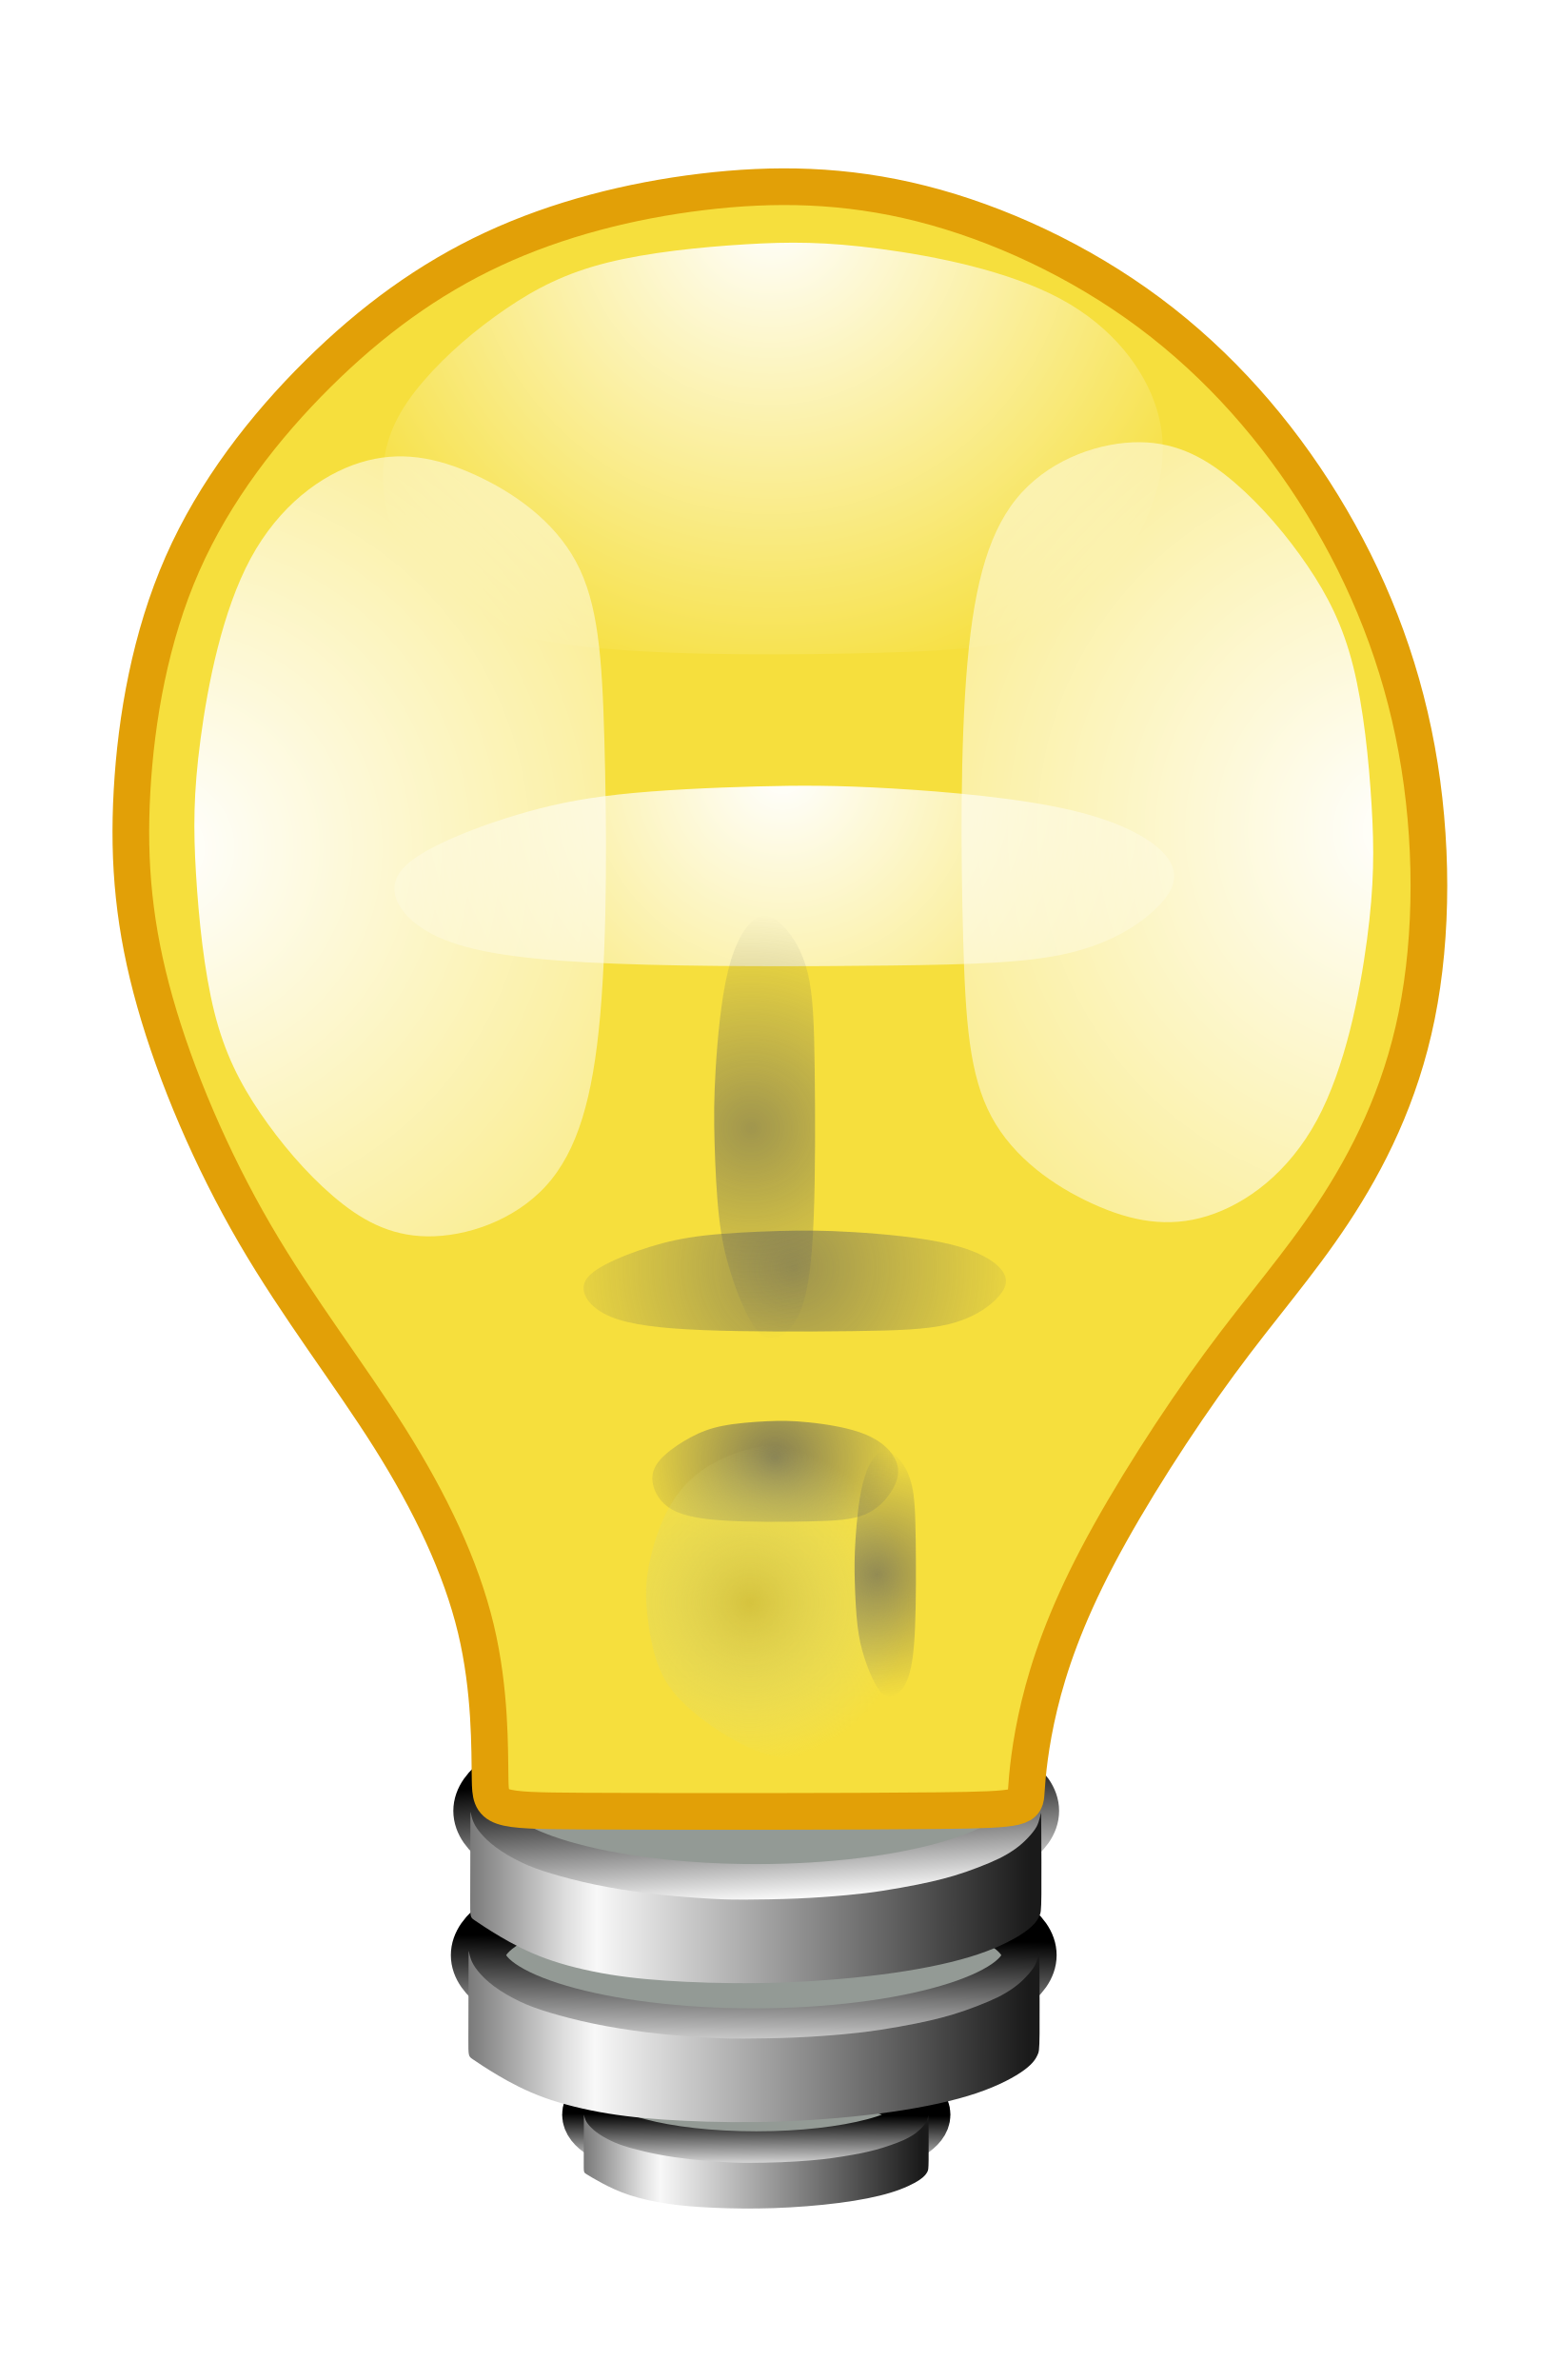
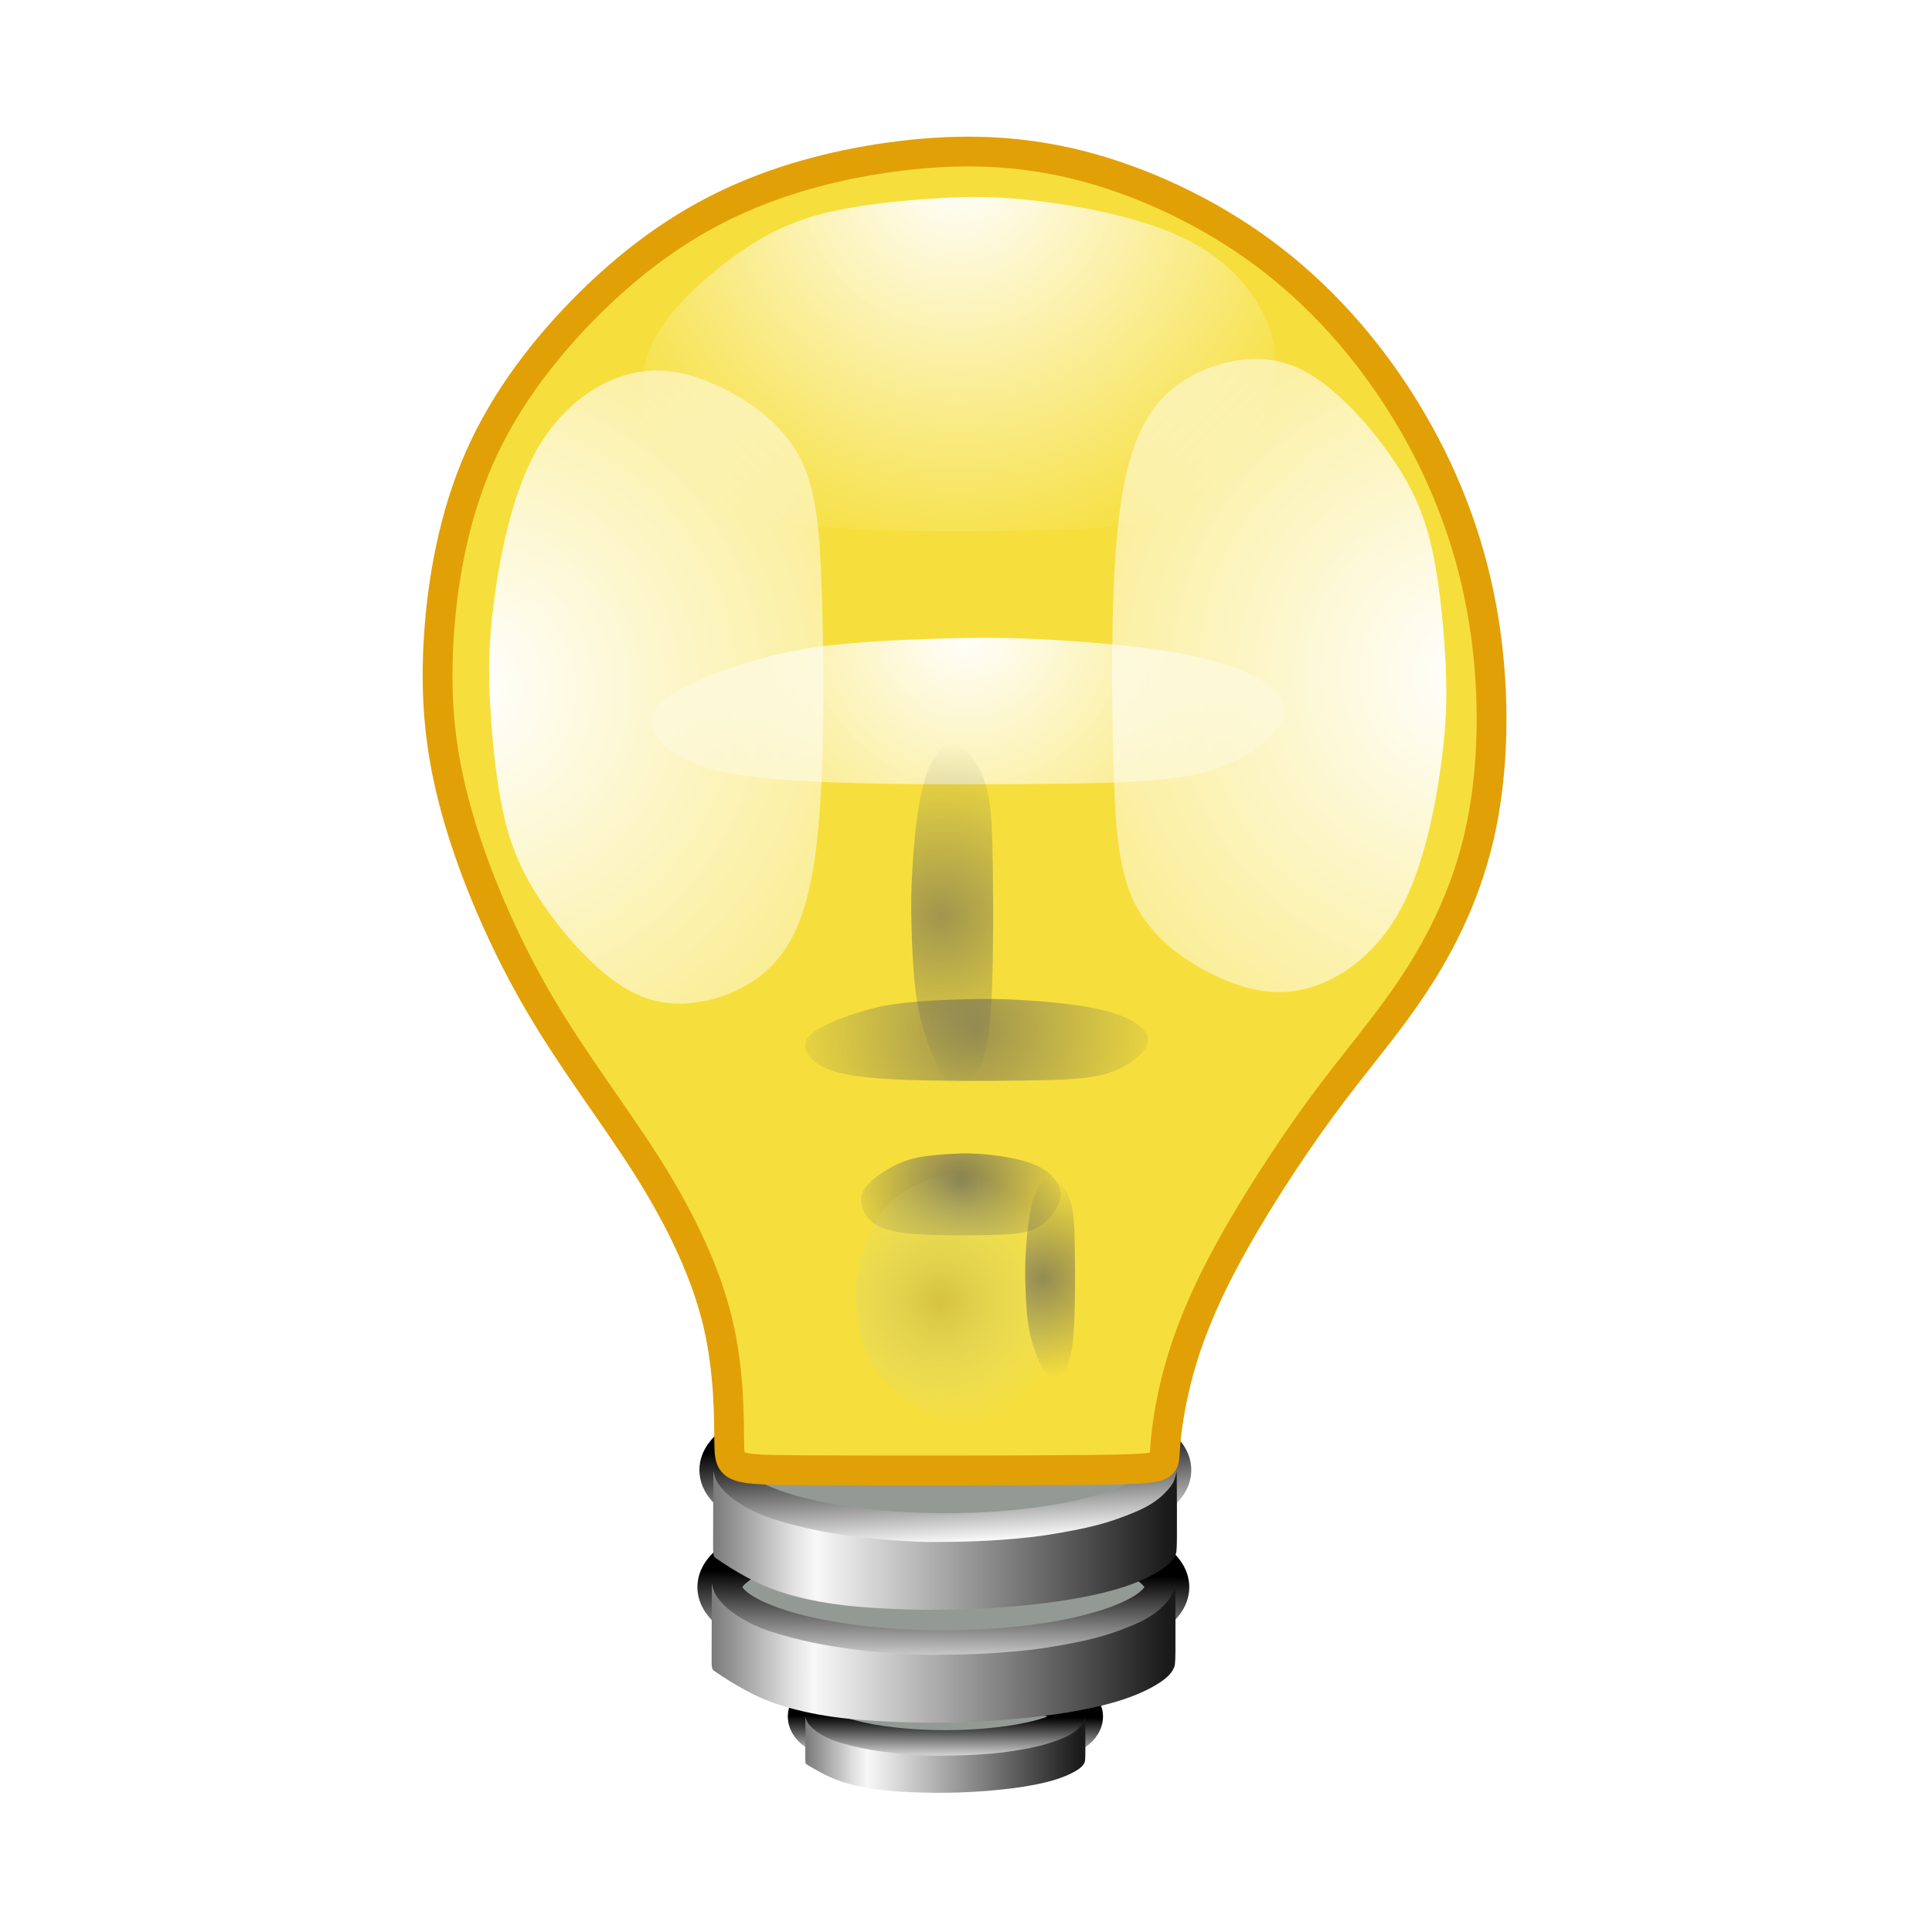
- <svg xmlns="http://www.w3.org/2000/svg" version="1.1" baseProfile="full" width="170" height="259.511" viewBox="0 0 170.00 259.51" enable-background="new 0 0 170.00 259.51" xml:space="preserve">
+ <svg xmlns="http://www.w3.org/2000/svg" version="1.1" baseProfile="full" width="259" height="259.511" viewBox="0 0 259.00 259.51" enable-background="new 0 0 259.00 259.51" xml:space="preserve">
  <g>
    <linearGradient id="SVGID_Stroke1_" gradientUnits="objectBoundingBox" x1="0.515" y1="0.502" x2="1.153" y2="0.502" gradientTransform="rotate(91.43591 0.515483 0.50234)">
      <stop offset="0" stop-color="#000000" stop-opacity="1" />
      <stop offset="1" stop-color="#F8F8F8" stop-opacity="1" />
    </linearGradient>
-     <path fill="#939A95" fill-opacity="1" stroke-width="6" stroke-linejoin="round" stroke="url(#SVGID_Stroke1_)" d="M 82.483,225.768C 92.52,225.768 100.656,227.923 100.656,230.581C 100.656,233.24 92.52,235.395 82.483,235.395C 72.447,235.395 64.311,233.24 64.311,230.581C 64.311,227.923 72.447,225.768 82.483,225.768 Z " />
+     <path fill="#939A95" fill-opacity="1" stroke-width="6" stroke-linejoin="round" stroke="url(#SVGID_Stroke1_)" d="M 126.983,225.768C 137.02,225.768 145.156,227.923 145.156,230.582C 145.156,233.24 137.02,235.395 126.983,235.395C 116.947,235.395 108.811,233.24 108.811,230.582C 108.811,227.923 116.947,225.768 126.983,225.768 Z " />
    <linearGradient id="SVGID_Stroke2_" gradientUnits="objectBoundingBox" x1="0.525" y1="0.397" x2="1.296" y2="0.397" gradientTransform="rotate(92.46154 0.524599 0.397268)">
      <stop offset="0" stop-color="#000000" stop-opacity="1" />
      <stop offset="1" stop-color="#F8F8F8" stop-opacity="1" />
    </linearGradient>
-     <path fill="#939A95" fill-opacity="1" stroke-width="6" stroke-linejoin="round" stroke="url(#SVGID_Stroke2_)" d="M 82.206,204.389C 98.794,204.389 112.241,208.328 112.241,213.188C 112.241,218.047 98.794,221.987 82.206,221.987C 65.619,221.987 52.172,218.047 52.172,213.188C 52.172,208.328 65.619,204.389 82.206,204.389 Z " />
+     <path fill="#939A95" fill-opacity="1" stroke-width="6" stroke-linejoin="round" stroke="url(#SVGID_Stroke2_)" d="M 126.706,204.389C 143.294,204.389 156.741,208.328 156.741,213.188C 156.741,218.047 143.294,221.987 126.706,221.987C 110.119,221.987 96.672,218.047 96.672,213.188C 96.672,208.328 110.119,204.389 126.706,204.389 Z " />
    <linearGradient id="SVGID_Stroke3_" gradientUnits="objectBoundingBox" x1="0.378" y1="0.276" x2="1.162" y2="0.276" gradientTransform="rotate(77.60468 0.378338 0.275779)">
      <stop offset="0" stop-color="#000000" stop-opacity="1" />
      <stop offset="1" stop-color="#F8F8F8" stop-opacity="1" />
    </linearGradient>
-     <path fill="#939A95" fill-opacity="1" stroke-width="6" stroke-linejoin="round" stroke="url(#SVGID_Stroke3_)" d="M 82.476,188.66C 99.064,188.66 112.51,192.599 112.51,197.458C 112.51,202.318 99.064,206.257 82.476,206.257C 65.889,206.257 52.442,202.318 52.442,197.458C 52.442,192.599 65.889,188.66 82.476,188.66 Z " />
+     <path fill="#939A95" fill-opacity="1" stroke-width="6" stroke-linejoin="round" stroke="url(#SVGID_Stroke3_)" d="M 126.976,188.66C 143.564,188.66 157.01,192.599 157.01,197.458C 157.01,202.318 143.564,206.258 126.976,206.258C 110.389,206.258 96.942,202.318 96.942,197.458C 96.942,192.599 110.389,188.66 126.976,188.66 Z " />
    <linearGradient id="SVGID_Fill1_" gradientUnits="objectBoundingBox" x1="-0.016" y1="0.5" x2="1.017" y2="0.5">
      <stop offset="0" stop-color="#6F6F6F" stop-opacity="1" />
      <stop offset="0.18" stop-color="#DFDFDF" stop-opacity="1" />
      <stop offset="0.23" stop-color="#F8F8F8" stop-opacity="1" />
      <stop offset="0.964" stop-color="#1A1A1A" stop-opacity="1" />
    </linearGradient>
-     <path fill="url(#SVGID_Fill1_)" stroke-width="6" stroke-linejoin="round" d="M 51.337,197.624C 51.306,197.463 51.306,197.479 51.301,199.414C 51.296,201.348 51.287,205.201 51.282,207.128C 51.277,209.054 51.277,209.054 51.766,209.386C 52.255,209.718 53.232,210.382 54.544,211.157C 55.855,211.931 57.5,212.816 59.534,213.556C 61.568,214.295 63.992,214.889 66.529,215.302C 69.066,215.714 71.717,215.945 74.86,216.094C 78.003,216.242 81.638,216.308 85.577,216.16C 89.515,216.011 93.756,215.648 97.448,215.12C 101.141,214.592 104.284,213.899 106.726,213.074C 109.169,212.249 110.911,211.292 111.914,210.549C 112.918,209.807 113.183,209.279 113.344,208.944C 113.505,208.609 113.562,208.466 113.579,206.588C 113.597,204.71 113.576,201.097 113.565,199.308C 113.554,197.52 113.554,197.557 113.508,197.774C 113.462,197.99 113.37,198.386 113.253,198.721C 113.135,199.055 112.993,199.327 112.692,199.717C 112.39,200.107 111.928,200.614 111.424,201.053C 110.92,201.493 110.374,201.864 109.83,202.183C 109.287,202.501 108.748,202.767 107.984,203.092C 107.221,203.417 106.234,203.801 105.336,204.11C 104.438,204.42 103.628,204.655 102.808,204.868C 101.988,205.082 101.157,205.273 100.039,205.496C 98.921,205.719 97.515,205.973 96.247,206.169C 94.98,206.365 93.851,206.503 92.33,206.644C 90.81,206.785 88.897,206.93 86.878,207.014C 84.86,207.099 82.734,207.123 81.395,207.13C 80.055,207.136 79.501,207.123 78.759,207.094C 78.017,207.064 77.087,207.016 75.727,206.918C 74.368,206.82 72.578,206.672 70.675,206.437C 68.773,206.202 66.756,205.88 64.931,205.502C 63.107,205.125 61.473,204.692 60.174,204.302C 58.875,203.912 57.909,203.566 56.915,203.095C 55.921,202.625 54.899,202.031 54.096,201.437C 53.294,200.843 52.712,200.249 52.314,199.754C 51.916,199.259 51.703,198.863 51.566,198.495C 51.429,198.127 51.367,197.786 51.337,197.624 Z " />
+     <path fill="url(#SVGID_Fill1_)" stroke-width="0.2" stroke-linejoin="round" d="M 95.837,197.62C 95.806,197.458 95.806,197.474 95.801,199.409C 95.796,201.344 95.787,205.197 95.782,207.123C 95.777,209.05 95.777,209.05 96.266,209.382C 96.755,209.714 97.732,210.378 99.044,211.153C 100.355,211.927 102,212.812 104.034,213.551C 106.068,214.291 108.492,214.885 111.029,215.297C 113.566,215.71 116.217,215.941 119.36,216.089C 122.503,216.238 126.138,216.304 130.077,216.155C 134.015,216.007 138.256,215.644 141.948,215.116C 145.641,214.588 148.784,213.895 151.226,213.07C 153.669,212.245 155.411,211.288 156.414,210.545C 157.418,209.803 157.683,209.275 157.844,208.939C 158.005,208.604 158.062,208.462 158.079,206.584C 158.097,204.706 158.076,201.092 158.065,199.304C 158.054,197.516 158.054,197.553 158.008,197.769C 157.962,197.986 157.87,198.382 157.753,198.716C 157.635,199.05 157.493,199.323 157.192,199.712C 156.89,200.102 156.428,200.61 155.924,201.049C 155.42,201.488 154.874,201.86 154.33,202.178C 153.787,202.497 153.248,202.763 152.484,203.088C 151.721,203.413 150.734,203.796 149.836,204.106C 148.938,204.415 148.128,204.65 147.308,204.864C 146.488,205.077 145.657,205.269 144.539,205.492C 143.421,205.715 142.015,205.968 140.747,206.164C 139.48,206.36 138.351,206.498 136.83,206.64C 135.31,206.781 133.397,206.925 131.378,207.01C 129.36,207.094 127.234,207.119 125.895,207.125C 124.555,207.132 124.001,207.119 123.259,207.089C 122.517,207.059 121.587,207.012 120.227,206.914C 118.868,206.816 117.078,206.667 115.176,206.432C 113.273,206.197 111.256,205.875 109.431,205.498C 107.607,205.12 105.973,204.687 104.674,204.298C 103.375,203.908 102.409,203.561 101.415,203.091C 100.421,202.621 99.399,202.027 98.596,201.433C 97.794,200.839 97.212,200.245 96.814,199.75C 96.416,199.255 96.203,198.858 96.066,198.49C 95.929,198.122 95.867,197.782 95.837,197.62 Z " />
    <linearGradient id="SVGID_Fill2_" gradientUnits="objectBoundingBox" x1="-0.016" y1="0.5" x2="1.017" y2="0.5">
      <stop offset="0" stop-color="#6F6F6F" stop-opacity="1" />
      <stop offset="0.18" stop-color="#DFDFDF" stop-opacity="1" />
      <stop offset="0.23" stop-color="#F8F8F8" stop-opacity="1" />
      <stop offset="0.964" stop-color="#1A1A1A" stop-opacity="1" />
    </linearGradient>
-     <path fill="url(#SVGID_Fill2_)" stroke-width="6" stroke-linejoin="round" d="M 51.137,212.778C 51.106,212.616 51.106,212.633 51.102,214.568C 51.097,216.502 51.088,220.355 51.083,222.281C 51.078,224.208 51.078,224.208 51.567,224.54C 52.055,224.872 53.033,225.536 54.344,226.311C 55.656,227.085 57.3,227.97 59.335,228.71C 61.369,229.449 63.792,230.043 66.33,230.455C 68.867,230.868 71.518,231.099 74.66,231.247C 77.804,231.396 81.439,231.462 85.377,231.314C 89.316,231.165 93.557,230.802 97.249,230.274C 100.941,229.746 104.084,229.053 106.527,228.228C 108.969,227.403 110.711,226.446 111.715,225.703C 112.718,224.961 112.983,224.433 113.144,224.098C 113.305,223.762 113.362,223.62 113.38,221.742C 113.398,219.864 113.376,216.251 113.366,214.462C 113.355,212.674 113.355,212.711 113.309,212.928C 113.263,213.144 113.17,213.54 113.053,213.874C 112.936,214.209 112.794,214.481 112.492,214.871C 112.191,215.26 111.729,215.768 111.225,216.207C 110.721,216.647 110.174,217.018 109.631,217.337C 109.088,217.655 108.548,217.921 107.785,218.246C 107.021,218.571 106.034,218.954 105.136,219.264C 104.238,219.573 103.429,219.808 102.609,220.022C 101.789,220.235 100.958,220.427 99.84,220.65C 98.721,220.873 97.315,221.127 96.048,221.323C 94.781,221.518 93.652,221.656 92.131,221.798C 90.61,221.939 88.698,222.083 86.679,222.168C 84.66,222.253 82.535,222.277 81.195,222.284C 79.856,222.29 79.302,222.277 78.56,222.247C 77.818,222.218 76.888,222.17 75.528,222.072C 74.168,221.974 72.379,221.826 70.476,221.591C 68.573,221.355 66.557,221.034 64.732,220.656C 62.907,220.279 61.274,219.846 59.975,219.456C 58.675,219.066 57.71,218.719 56.716,218.249C 55.722,217.779 54.699,217.185 53.897,216.591C 53.094,215.997 52.513,215.403 52.115,214.908C 51.717,214.413 51.504,214.017 51.367,213.649C 51.23,213.281 51.168,212.94 51.137,212.778 Z " />
+     <path fill="url(#SVGID_Fill2_)" stroke-width="0.2" stroke-linejoin="round" d="M 95.637,212.774C 95.606,212.612 95.606,212.628 95.602,214.563C 95.597,216.498 95.588,220.351 95.583,222.277C 95.578,224.203 95.578,224.203 96.067,224.536C 96.555,224.868 97.533,225.532 98.844,226.306C 100.156,227.081 101.8,227.966 103.835,228.705C 105.869,229.445 108.292,230.039 110.83,230.451C 113.367,230.864 116.018,231.095 119.16,231.243C 122.304,231.392 125.939,231.458 129.877,231.309C 133.816,231.161 138.057,230.798 141.749,230.27C 145.441,229.742 148.584,229.049 151.027,228.224C 153.469,227.398 155.211,226.441 156.215,225.699C 157.218,224.956 157.483,224.428 157.644,224.093C 157.805,223.758 157.862,223.616 157.88,221.738C 157.898,219.86 157.876,216.246 157.866,214.458C 157.855,212.67 157.855,212.707 157.809,212.923C 157.763,213.14 157.67,213.536 157.553,213.87C 157.436,214.204 157.294,214.476 156.992,214.866C 156.691,215.256 156.229,215.763 155.725,216.203C 155.221,216.642 154.674,217.013 154.131,217.332C 153.588,217.651 153.048,217.917 152.285,218.242C 151.521,218.566 150.534,218.95 149.636,219.26C 148.738,219.569 147.929,219.804 147.109,220.018C 146.289,220.231 145.458,220.423 144.34,220.646C 143.221,220.868 141.815,221.122 140.548,221.318C 139.281,221.514 138.152,221.652 136.631,221.793C 135.11,221.935 133.198,222.079 131.179,222.164C 129.16,222.248 127.035,222.273 125.695,222.279C 124.356,222.285 123.802,222.273 123.06,222.243C 122.318,222.213 121.388,222.166 120.028,222.068C 118.668,221.97 116.879,221.821 114.976,221.586C 113.073,221.351 111.057,221.029 109.232,220.652C 107.407,220.274 105.774,219.841 104.475,219.451C 103.176,219.062 102.21,218.715 101.216,218.245C 100.222,217.774 99.199,217.18 98.397,216.586C 97.594,215.992 97.013,215.398 96.615,214.903C 96.217,214.408 96.004,214.012 95.867,213.644C 95.73,213.276 95.668,212.936 95.637,212.774 Z " />
    <linearGradient id="SVGID_Fill3_" gradientUnits="objectBoundingBox" x1="-0.016" y1="0.5" x2="1.017" y2="0.5">
      <stop offset="0" stop-color="#6F6F6F" stop-opacity="1" />
      <stop offset="0.18" stop-color="#DFDFDF" stop-opacity="1" />
      <stop offset="0.23" stop-color="#F8F8F8" stop-opacity="1" />
      <stop offset="0.964" stop-color="#1A1A1A" stop-opacity="1" />
    </linearGradient>
-     <path fill="url(#SVGID_Fill3_)" stroke-width="6" stroke-linejoin="round" d="M 63.699,230.628C 63.68,230.54 63.68,230.549 63.678,231.607C 63.675,232.665 63.669,234.773 63.666,235.827C 63.663,236.881 63.663,236.881 63.959,237.063C 64.254,237.244 64.844,237.608 65.635,238.031C 66.427,238.455 67.42,238.939 68.648,239.344C 69.877,239.748 71.34,240.073 72.872,240.299C 74.404,240.524 76.004,240.651 77.902,240.732C 79.8,240.813 81.994,240.849 84.372,240.768C 86.75,240.687 89.311,240.488 91.54,240.199C 93.769,239.911 95.667,239.531 97.141,239.08C 98.616,238.629 99.668,238.105 100.274,237.699C 100.88,237.293 101.04,237.004 101.137,236.821C 101.234,236.637 101.268,236.559 101.279,235.532C 101.29,234.505 101.277,232.528 101.271,231.55C 101.264,230.571 101.264,230.592 101.236,230.71C 101.208,230.828 101.153,231.045 101.082,231.228C 101.011,231.411 100.926,231.56 100.743,231.773C 100.561,231.986 100.282,232.264 99.978,232.504C 99.674,232.745 99.344,232.948 99.016,233.122C 98.688,233.296 98.362,233.442 97.901,233.62C 97.44,233.797 96.844,234.007 96.302,234.176C 95.76,234.346 95.271,234.474 94.776,234.591C 94.281,234.708 93.779,234.813 93.104,234.934C 92.429,235.056 91.58,235.195 90.815,235.302C 90.05,235.41 89.368,235.485 88.45,235.562C 87.531,235.64 86.377,235.719 85.158,235.765C 83.939,235.811 82.656,235.825 81.847,235.828C 81.038,235.832 80.704,235.825 80.256,235.808C 79.808,235.792 79.246,235.766 78.425,235.713C 77.605,235.659 76.524,235.578 75.375,235.449C 74.226,235.32 73.009,235.144 71.907,234.938C 70.805,234.732 69.819,234.495 69.035,234.281C 68.25,234.068 67.667,233.879 67.067,233.621C 66.467,233.364 65.85,233.039 65.365,232.714C 64.881,232.389 64.529,232.064 64.289,231.793C 64.049,231.523 63.921,231.306 63.838,231.104C 63.755,230.903 63.718,230.717 63.699,230.628 Z " />
+     <path fill="url(#SVGID_Fill3_)" stroke-width="0.2" stroke-linejoin="round" d="M 108.199,230.628C 108.18,230.54 108.18,230.549 108.177,231.607C 108.175,232.666 108.169,234.773 108.166,235.827C 108.163,236.881 108.163,236.881 108.458,237.063C 108.754,237.244 109.344,237.608 110.135,238.031C 110.927,238.455 111.92,238.939 113.148,239.344C 114.377,239.748 115.84,240.073 117.372,240.299C 118.904,240.524 120.504,240.651 122.402,240.732C 124.3,240.813 126.494,240.849 128.872,240.768C 131.25,240.687 133.811,240.488 136.04,240.199C 138.269,239.911 140.167,239.531 141.641,239.08C 143.116,238.629 144.168,238.105 144.774,237.699C 145.38,237.293 145.54,237.004 145.637,236.821C 145.734,236.637 145.768,236.559 145.779,235.532C 145.79,234.505 145.777,232.528 145.771,231.55C 145.764,230.572 145.764,230.592 145.736,230.71C 145.708,230.829 145.653,231.045 145.582,231.228C 145.511,231.411 145.426,231.56 145.243,231.773C 145.061,231.986 144.782,232.264 144.478,232.504C 144.174,232.745 143.844,232.948 143.516,233.122C 143.188,233.296 142.862,233.442 142.401,233.62C 141.94,233.797 141.344,234.007 140.802,234.177C 140.26,234.346 139.771,234.474 139.276,234.591C 138.781,234.708 138.279,234.813 137.604,234.935C 136.929,235.057 136.08,235.195 135.315,235.303C 134.55,235.41 133.868,235.485 132.95,235.563C 132.031,235.64 130.877,235.719 129.658,235.765C 128.439,235.811 127.156,235.825 126.347,235.828C 125.538,235.832 125.204,235.825 124.756,235.809C 124.308,235.792 123.746,235.766 122.926,235.713C 122.104,235.659 121.024,235.578 119.875,235.449C 118.726,235.321 117.509,235.145 116.407,234.938C 115.305,234.732 114.319,234.495 113.535,234.281C 112.75,234.068 112.167,233.879 111.567,233.621C 110.967,233.364 110.35,233.039 109.865,232.714C 109.381,232.389 109.029,232.064 108.789,231.793C 108.549,231.523 108.421,231.306 108.338,231.104C 108.255,230.903 108.218,230.717 108.199,230.628 Z " />
  </g>
  <g>
-     <path fill="#F6DF3D" fill-opacity="1" stroke-width="4" stroke-linejoin="round" stroke="#E2A007" stroke-opacity="1" d="M 102.253,197.431C 92.621,197.535 73.288,197.535 63.511,197.48C 53.733,197.424 53.51,197.313 53.455,194.035C 53.399,190.757 53.51,184.313 51.899,177.591C 50.288,170.869 46.955,163.869 42.511,156.813C 38.066,149.757 32.51,142.646 27.788,134.535C 23.066,126.424 19.177,117.313 16.899,109.258C 14.621,101.202 13.955,94.202 14.399,86.258C 14.844,78.313 16.399,69.424 19.899,61.48C 23.399,53.535 28.843,46.535 34.677,40.758C 40.51,34.98 46.733,30.424 53.788,27.146C 60.843,23.869 68.733,21.869 76.566,20.924C 84.399,19.98 92.177,20.091 100.51,22.202C 108.844,24.313 117.733,28.424 125.344,34.091C 132.955,39.757 139.288,46.98 144.232,55.035C 149.177,63.091 152.733,71.98 154.51,81.702C 156.288,91.424 156.288,101.98 154.51,110.758C 152.733,119.535 149.177,126.535 145.399,132.258C 141.621,137.98 137.621,142.424 133.01,148.702C 128.399,154.98 123.177,163.091 119.677,169.757C 116.177,176.424 114.399,181.646 113.365,185.931C 112.33,190.216 112.038,193.563 111.927,195.341C 111.816,197.119 111.885,197.327 102.253,197.431 Z " />
+     <path fill="#F6DF3D" fill-opacity="1" stroke-width="4" stroke-linejoin="round" stroke="#E2A007" stroke-opacity="1" d="M 146.753,197.431C 137.121,197.535 117.788,197.535 108.01,197.48C 98.233,197.424 98.01,197.313 97.955,194.035C 97.899,190.758 98.01,184.313 96.399,177.591C 94.788,170.869 91.455,163.869 87.01,156.813C 82.566,149.758 77.01,142.646 72.288,134.535C 67.566,126.424 63.677,117.313 61.399,109.258C 59.121,101.202 58.455,94.202 58.899,86.258C 59.343,78.313 60.899,69.424 64.399,61.48C 67.899,53.535 73.344,46.535 79.177,40.758C 85.01,34.98 91.233,30.424 98.288,27.146C 105.344,23.869 113.233,21.869 121.066,20.924C 128.899,19.98 136.677,20.091 145.01,22.202C 153.344,24.313 162.233,28.424 169.844,34.091C 177.455,39.757 183.788,46.98 188.732,55.035C 193.677,63.091 197.233,71.98 199.01,81.702C 200.788,91.424 200.788,101.98 199.01,110.758C 197.233,119.535 193.677,126.535 189.899,132.258C 186.121,137.98 182.121,142.424 177.51,148.702C 172.899,154.98 167.677,163.091 164.177,169.758C 160.677,176.424 158.899,181.646 157.865,185.931C 156.83,190.216 156.538,193.563 156.427,195.341C 156.316,197.119 156.385,197.327 146.753,197.431 Z " />
    <g>
-       <radialGradient id="SVGID_Fill4_" cx="84.1" cy="22.973" r="54.274" gradientUnits="userSpaceOnUse">
+       <radialGradient id="SVGID_Fill4_" cx="128.6" cy="22.973" r="54.274" gradientUnits="userSpaceOnUse">
        <stop offset="0" stop-color="#FFFFFF" stop-opacity="1" />
        <stop offset="1" stop-color="#FFFFFF" stop-opacity="0" />
      </radialGradient>
-       <path fill="url(#SVGID_Fill4_)" stroke-width="4" stroke-linejoin="round" d="M 81.309,26.639C 76.476,26.931 70.726,27.514 66.226,28.639C 61.726,29.764 58.476,31.431 55.226,33.639C 51.976,35.848 48.726,38.598 46.184,41.556C 43.642,44.514 41.809,47.681 41.767,51.889C 41.726,56.098 43.476,61.348 47.267,64.806C 51.059,68.264 56.892,69.931 65.851,70.723C 74.809,71.514 86.892,71.431 95.892,71.181C 104.892,70.931 110.809,70.514 115.309,68.098C 119.809,65.681 122.892,61.264 124.809,57.056C 126.726,52.848 127.476,48.848 126.142,44.556C 124.809,40.264 121.392,35.681 115.684,32.598C 109.976,29.514 101.976,27.931 96.017,27.139C 90.059,26.348 86.142,26.348 81.309,26.639 Z " />
-       <radialGradient id="SVGID_Fill5_" cx="17.709" cy="92.477" r="102.817" gradientUnits="userSpaceOnUse" gradientTransform="rotate(-90 17.70923 92.47681)">
+       <path fill="url(#SVGID_Fill4_)" stroke-width="0.2" stroke-linejoin="round" d="M 125.809,26.64C 120.976,26.931 115.226,27.515 110.726,28.64C 106.226,29.765 102.976,31.431 99.726,33.639C 96.476,35.848 93.226,38.598 90.684,41.556C 88.142,44.514 86.309,47.681 86.267,51.889C 86.226,56.098 87.976,61.348 91.767,64.806C 95.559,68.264 101.392,69.931 110.351,70.723C 119.309,71.514 131.392,71.431 140.392,71.181C 149.392,70.931 155.309,70.514 159.809,68.098C 164.309,65.681 167.392,61.264 169.309,57.056C 171.226,52.848 171.976,48.848 170.642,44.556C 169.309,40.264 165.892,35.681 160.184,32.598C 154.476,29.515 146.476,27.931 140.517,27.14C 134.559,26.348 130.642,26.348 125.809,26.64 Z " />
+       <radialGradient id="SVGID_Fill5_" cx="62.209" cy="92.477" r="102.817" gradientUnits="userSpaceOnUse" gradientTransform="rotate(-90 62.20874 92.47669)">
        <stop offset="0" stop-color="#FFFFFF" stop-opacity="1" />
        <stop offset="1" stop-color="#FFFFFF" stop-opacity="0" />
      </radialGradient>
-       <path fill="url(#SVGID_Fill5_)" stroke-width="4" stroke-linejoin="round" d="M 21.376,95.268C 21.667,100.102 22.251,105.852 23.376,110.352C 24.501,114.851 26.167,118.101 28.376,121.351C 30.584,124.601 33.334,127.851 36.292,130.393C 39.251,132.935 42.417,134.768 46.626,134.81C 50.834,134.851 56.084,133.101 59.542,129.31C 63.001,125.518 64.667,119.685 65.459,110.727C 66.251,101.768 66.167,89.685 65.917,80.685C 65.667,71.685 65.251,65.768 62.834,61.268C 60.417,56.768 56.001,53.685 51.792,51.768C 47.584,49.852 43.584,49.102 39.292,50.435C 35.001,51.768 30.417,55.185 27.334,60.893C 24.251,66.602 22.667,74.602 21.876,80.56C 21.084,86.518 21.084,90.435 21.376,95.268 Z " />
-       <radialGradient id="SVGID_Fill6_" cx="153.257" cy="90.55" r="102.817" gradientUnits="userSpaceOnUse" gradientTransform="rotate(90 153.2566 90.54981)">
+       <path fill="url(#SVGID_Fill5_)" stroke-width="0.2" stroke-linejoin="round" d="M 65.875,95.268C 66.167,100.101 66.75,105.851 67.875,110.351C 69,114.851 70.667,118.101 72.875,121.351C 75.084,124.601 77.834,127.851 80.792,130.393C 83.75,132.935 86.917,134.768 91.125,134.81C 95.334,134.851 100.584,133.101 104.042,129.31C 107.5,125.518 109.167,119.685 109.959,110.726C 110.75,101.768 110.667,89.685 110.417,80.685C 110.167,71.685 109.75,65.768 107.334,61.268C 104.917,56.768 100.5,53.685 96.292,51.768C 92.084,49.851 88.084,49.101 83.792,50.435C 79.5,51.768 74.917,55.185 71.834,60.893C 68.75,66.601 67.167,74.601 66.375,80.56C 65.584,86.518 65.584,90.435 65.875,95.268 Z " />
+       <radialGradient id="SVGID_Fill6_" cx="197.757" cy="90.55" r="102.817" gradientUnits="userSpaceOnUse" gradientTransform="rotate(90 197.7568 90.55017)">
        <stop offset="0" stop-color="#FFFFFF" stop-opacity="1" />
        <stop offset="1" stop-color="#FFFFFF" stop-opacity="0" />
      </radialGradient>
-       <path fill="url(#SVGID_Fill6_)" stroke-width="4" stroke-linejoin="round" d="M 149.59,87.758C 149.298,82.925 148.715,77.175 147.59,72.675C 146.465,68.175 144.798,64.925 142.59,61.675C 140.382,58.425 137.632,55.175 134.673,52.633C 131.715,50.092 128.548,48.258 124.34,48.217C 120.132,48.175 114.882,49.925 111.423,53.717C 107.965,57.508 106.298,63.342 105.507,72.3C 104.715,81.258 104.798,93.342 105.048,102.342C 105.298,111.342 105.715,117.258 108.132,121.758C 110.548,126.258 114.965,129.342 119.173,131.258C 123.382,133.175 127.382,133.925 131.673,132.592C 135.965,131.258 140.548,127.842 143.632,122.133C 146.715,116.425 148.298,108.425 149.09,102.467C 149.882,96.508 149.882,92.592 149.59,87.758 Z " />
-       <radialGradient id="SVGID_Fill7_" cx="85.347" cy="84.143" r="54.274" gradientUnits="userSpaceOnUse">
+       <path fill="url(#SVGID_Fill6_)" stroke-width="0.2" stroke-linejoin="round" d="M 194.09,87.759C 193.799,82.925 193.215,77.175 192.09,72.675C 190.965,68.175 189.299,64.925 187.09,61.675C 184.882,58.425 182.132,55.175 179.174,52.634C 176.215,50.092 173.049,48.259 168.84,48.217C 164.632,48.175 159.382,49.925 155.924,53.717C 152.465,57.509 150.799,63.342 150.007,72.3C 149.215,81.259 149.299,93.342 149.549,102.342C 149.799,111.342 150.215,117.259 152.632,121.759C 155.049,126.259 159.465,129.342 163.674,131.259C 167.882,133.175 171.882,133.925 176.174,132.592C 180.465,131.259 185.049,127.842 188.132,122.134C 191.215,116.425 192.799,108.425 193.59,102.467C 194.382,96.509 194.382,92.592 194.09,87.759 Z " />
+       <radialGradient id="SVGID_Fill7_" cx="129.847" cy="84.143" r="54.274" gradientUnits="userSpaceOnUse">
        <stop offset="0" stop-color="#FFFFFF" stop-opacity="1" />
        <stop offset="1" stop-color="#FFFFFF" stop-opacity="0" />
      </radialGradient>
-       <path fill="url(#SVGID_Fill7_)" stroke-width="4" stroke-linejoin="round" d="M 82.555,85.751C 77.722,85.879 71.972,86.135 67.472,86.628C 62.972,87.121 59.722,87.852 56.472,88.82C 53.222,89.788 49.972,90.994 47.43,92.29C 44.889,93.587 43.055,94.976 43.014,96.821C 42.972,98.666 44.722,100.967 48.514,102.484C 52.305,104 58.139,104.73 67.097,105.078C 76.055,105.425 88.139,105.388 97.139,105.279C 106.139,105.169 112.055,104.986 116.555,103.927C 121.055,102.867 124.139,100.931 126.055,99.086C 127.972,97.241 128.722,95.487 127.389,93.606C 126.055,91.724 122.639,89.715 116.93,88.363C 111.222,87.011 103.222,86.317 97.264,85.97C 91.305,85.623 87.389,85.623 82.555,85.751 Z " />
+       <path fill="url(#SVGID_Fill7_)" stroke-width="0.2" stroke-linejoin="round" d="M 127.056,85.751C 122.222,85.879 116.472,86.135 111.972,86.628C 107.472,87.121 104.222,87.852 100.972,88.82C 97.722,89.788 94.472,90.994 91.931,92.291C 89.389,93.588 87.556,94.976 87.514,96.821C 87.472,98.666 89.222,100.967 93.014,102.484C 96.806,104 102.639,104.731 111.597,105.078C 120.556,105.425 132.639,105.388 141.639,105.279C 150.639,105.169 156.556,104.986 161.056,103.927C 165.556,102.867 168.639,100.931 170.556,99.086C 172.472,97.241 173.222,95.487 171.889,93.606C 170.556,91.724 167.139,89.715 161.431,88.363C 155.722,87.011 147.722,86.317 141.764,85.97C 135.806,85.623 131.889,85.623 127.056,85.751 Z " />
    </g>
  </g>
  <g>
-     <radialGradient id="SVGID_Fill8_" cx="86.573" cy="138.226" r="27.963" gradientUnits="userSpaceOnUse">
+     <radialGradient id="SVGID_Fill8_" cx="131.073" cy="138.226" r="27.963" gradientUnits="userSpaceOnUse">
      <stop offset="0" stop-color="#5B5B5A" stop-opacity="0.569" />
      <stop offset="1" stop-color="#626262" stop-opacity="0" />
    </radialGradient>
-     <path fill="url(#SVGID_Fill8_)" stroke-width="4" stroke-linejoin="round" d="M 85.062,134.221C 82.444,134.293 79.329,134.435 76.892,134.711C 74.454,134.987 72.694,135.396 70.934,135.937C 69.173,136.479 67.413,137.153 66.036,137.879C 64.66,138.604 63.667,139.381 63.644,140.412C 63.622,141.444 64.569,142.732 66.623,143.58C 68.677,144.428 71.836,144.837 76.689,145.031C 81.541,145.225 88.086,145.204 92.961,145.143C 97.835,145.082 101.04,144.98 103.478,144.387C 105.915,143.794 107.585,142.711 108.623,141.679C 109.661,140.648 110.068,139.667 109.345,138.614C 108.623,137.562 106.773,136.438 103.681,135.682C 100.589,134.926 96.256,134.538 93.028,134.344C 89.801,134.15 87.679,134.15 85.062,134.221 Z " />
-     <radialGradient id="SVGID_Fill9_" cx="81.937" cy="123.004" r="23.334" gradientUnits="userSpaceOnUse" gradientTransform="rotate(-90 81.93701 123.0037)">
+     <path fill="url(#SVGID_Fill8_)" stroke-width="0.2" stroke-linejoin="round" d="M 129.562,134.221C 126.944,134.293 123.829,134.436 121.392,134.711C 118.954,134.987 117.194,135.396 115.434,135.938C 113.673,136.479 111.913,137.153 110.536,137.879C 109.16,138.604 108.167,139.381 108.144,140.413C 108.122,141.445 109.069,142.732 111.123,143.58C 113.177,144.428 116.336,144.837 121.189,145.031C 126.041,145.225 132.586,145.204 137.461,145.143C 142.335,145.082 145.54,144.98 147.978,144.387C 150.415,143.794 152.085,142.711 153.123,141.68C 154.161,140.648 154.568,139.667 153.845,138.615C 153.123,137.562 151.273,136.438 148.181,135.682C 145.089,134.926 140.756,134.538 137.528,134.344C 134.301,134.15 132.179,134.15 129.562,134.221 Z " />
+     <radialGradient id="SVGID_Fill9_" cx="126.437" cy="123.004" r="23.334" gradientUnits="userSpaceOnUse" gradientTransform="rotate(-90 126.437 123.0038)">
      <stop offset="0" stop-color="#5B5B5A" stop-opacity="0.553" />
      <stop offset="1" stop-color="#626262" stop-opacity="0" />
    </radialGradient>
-     <path fill="url(#SVGID_Fill9_)" stroke-width="4" stroke-linejoin="round" d="M 77.932,124.515C 78.003,127.133 78.146,130.248 78.422,132.685C 78.698,135.123 79.107,136.883 79.648,138.643C 80.19,140.404 80.864,142.164 81.59,143.541C 82.315,144.917 83.092,145.91 84.123,145.933C 85.155,145.955 86.443,145.008 87.291,142.954C 88.139,140.9 88.547,137.74 88.742,132.888C 88.936,128.036 88.915,121.491 88.854,116.616C 88.793,111.742 88.69,108.537 88.098,106.1C 87.505,103.662 86.422,101.992 85.39,100.954C 84.358,99.915 83.377,99.51 82.325,100.232C 81.273,100.954 80.149,102.804 79.393,105.896C 78.637,108.988 78.249,113.321 78.054,116.549C 77.86,119.776 77.86,121.897 77.932,124.515 Z " />
-     <radialGradient id="SVGID_Fill10_" cx="84.493" cy="158.976" r="16.279" gradientUnits="userSpaceOnUse">
+     <path fill="url(#SVGID_Fill9_)" stroke-width="0.2" stroke-linejoin="round" d="M 122.432,124.516C 122.503,127.134 122.646,130.248 122.922,132.685C 123.198,135.123 123.607,136.883 124.148,138.643C 124.69,140.404 125.364,142.164 126.09,143.541C 126.815,144.917 127.592,145.911 128.623,145.933C 129.655,145.956 130.943,145.008 131.791,142.954C 132.639,140.9 133.047,137.741 133.241,132.888C 133.436,128.036 133.415,121.491 133.354,116.617C 133.293,111.742 133.19,108.537 132.598,106.1C 132.005,103.662 130.922,101.992 129.89,100.954C 128.858,99.916 127.877,99.51 126.825,100.232C 125.773,100.954 124.649,102.805 123.893,105.897C 123.137,108.988 122.749,113.322 122.554,116.549C 122.36,119.776 122.36,121.897 122.432,124.516 Z " />
+     <radialGradient id="SVGID_Fill10_" cx="128.993" cy="158.976" r="16.279" gradientUnits="userSpaceOnUse">
      <stop offset="0" stop-color="#5B5B5A" stop-opacity="0.733" />
      <stop offset="1" stop-color="#626262" stop-opacity="0" />
    </radialGradient>
-     <path fill="url(#SVGID_Fill10_)" stroke-width="4" stroke-linejoin="round" d="M 83.613,154.971C 82.089,155.043 80.276,155.186 78.857,155.462C 77.438,155.737 76.413,156.146 75.388,156.688C 74.363,157.229 73.338,157.903 72.537,158.629C 71.735,159.354 71.157,160.131 71.144,161.163C 71.131,162.195 71.683,163.482 72.878,164.33C 74.074,165.178 75.913,165.587 78.738,165.781C 81.563,165.975 85.373,165.954 88.211,165.893C 91.049,165.832 92.915,165.73 94.334,165.137C 95.753,164.545 96.725,163.462 97.33,162.43C 97.934,161.398 98.171,160.417 97.75,159.365C 97.33,158.312 96.252,157.188 94.452,156.432C 92.652,155.676 90.13,155.288 88.251,155.094C 86.372,154.9 85.137,154.9 83.613,154.971 Z " />
-     <radialGradient id="SVGID_Fill11_" cx="81.812" cy="174.777" r="17.459" gradientUnits="userSpaceOnUse" gradientTransform="rotate(-90 81.81177 174.7767)">
+     <path fill="url(#SVGID_Fill10_)" stroke-width="0.2" stroke-linejoin="round" d="M 128.113,154.971C 126.589,155.043 124.776,155.186 123.357,155.462C 121.938,155.738 120.913,156.146 119.888,156.688C 118.863,157.229 117.838,157.904 117.037,158.629C 116.235,159.354 115.657,160.131 115.644,161.163C 115.631,162.195 116.183,163.482 117.378,164.33C 118.574,165.178 120.413,165.587 123.238,165.781C 126.063,165.975 129.873,165.955 132.711,165.893C 135.549,165.832 137.415,165.73 138.834,165.137C 140.253,164.545 141.225,163.462 141.83,162.43C 142.434,161.398 142.671,160.417 142.25,159.365C 141.83,158.312 140.752,157.188 138.952,156.432C 137.152,155.676 134.63,155.288 132.751,155.094C 130.872,154.9 129.637,154.9 128.113,154.971 Z " />
+     <radialGradient id="SVGID_Fill11_" cx="126.312" cy="174.777" r="17.459" gradientUnits="userSpaceOnUse" gradientTransform="rotate(-90 126.3118 174.7769)">
      <stop offset="0" stop-color="#D5C33E" stop-opacity="1" />
      <stop offset="1" stop-color="#E0E083" stop-opacity="0" />
    </radialGradient>
-     <path fill="url(#SVGID_Fill11_)" stroke-width="4" stroke-linejoin="round" d="M 70.585,175.908C 70.786,177.867 71.186,180.197 71.96,182.02C 72.733,183.844 73.879,185.161 75.396,186.478C 76.914,187.795 78.804,189.112 80.838,190.142C 82.871,191.172 85.048,191.915 87.94,191.932C 90.832,191.949 94.441,191.24 96.818,189.703C 99.195,188.167 100.341,185.803 100.885,182.172C 101.429,178.542 101.372,173.645 101.2,169.998C 101.028,166.351 100.741,163.953 99.08,162.129C 97.419,160.306 94.384,159.056 91.491,158.279C 88.599,157.503 85.849,157.199 82.9,157.739C 79.95,158.279 76.8,159.664 74.68,161.977C 72.561,164.291 71.473,167.533 70.929,169.947C 70.385,172.362 70.385,173.949 70.585,175.908 Z " />
-     <radialGradient id="SVGID_Fill12_" cx="95.664" cy="171.636" r="13.585" gradientUnits="userSpaceOnUse" gradientTransform="rotate(-90 95.66382 171.6365)">
+     <path fill="url(#SVGID_Fill11_)" stroke-width="0.2" stroke-linejoin="round" d="M 115.085,175.908C 115.286,177.867 115.687,180.197 116.46,182.021C 117.233,183.844 118.379,185.161 119.896,186.478C 121.414,187.795 123.304,189.113 125.338,190.143C 127.371,191.173 129.548,191.916 132.44,191.932C 135.333,191.949 138.941,191.24 141.318,189.703C 143.695,188.167 144.841,185.803 145.385,182.173C 145.929,178.542 145.872,173.645 145.7,169.998C 145.528,166.351 145.241,163.953 143.58,162.129C 141.919,160.306 138.884,159.056 135.991,158.28C 133.099,157.503 130.349,157.199 127.4,157.739C 124.45,158.28 121.3,159.664 119.18,161.977C 117.061,164.291 115.973,167.533 115.429,169.948C 114.885,172.362 114.885,173.949 115.085,175.908 Z " />
+     <radialGradient id="SVGID_Fill12_" cx="140.164" cy="171.637" r="13.585" gradientUnits="userSpaceOnUse" gradientTransform="rotate(-90 140.1638 171.6366)">
      <stop offset="0" stop-color="#5B5B5A" stop-opacity="0.631" />
      <stop offset="1" stop-color="#626262" stop-opacity="0" />
    </radialGradient>
-     <path fill="url(#SVGID_Fill12_)" stroke-width="4" stroke-linejoin="round" d="M 93.228,172.517C 93.271,174.041 93.358,175.854 93.526,177.273C 93.694,178.692 93.943,179.717 94.272,180.741C 94.601,181.766 95.011,182.791 95.452,183.593C 95.894,184.394 96.366,184.972 96.993,184.985C 97.621,184.998 98.404,184.447 98.92,183.251C 99.436,182.055 99.684,180.216 99.802,177.391C 99.92,174.566 99.908,170.756 99.871,167.918C 99.833,165.08 99.771,163.214 99.411,161.795C 99.05,160.376 98.392,159.404 97.764,158.8C 97.136,158.195 96.54,157.959 95.9,158.379C 95.26,158.8 94.576,159.877 94.117,161.677C 93.657,163.477 93.421,166 93.302,167.879C 93.184,169.757 93.184,170.993 93.228,172.517 Z " />
+     <path fill="url(#SVGID_Fill12_)" stroke-width="0.2" stroke-linejoin="round" d="M 137.728,172.517C 137.771,174.041 137.858,175.854 138.026,177.273C 138.194,178.692 138.443,179.717 138.772,180.742C 139.101,181.766 139.511,182.791 139.952,183.593C 140.394,184.394 140.866,184.972 141.493,184.985C 142.121,184.999 142.904,184.447 143.42,183.251C 143.936,182.056 144.184,180.216 144.302,177.391C 144.42,174.566 144.408,170.756 144.371,167.918C 144.333,165.08 144.271,163.214 143.911,161.795C 143.55,160.376 142.892,159.404 142.264,158.8C 141.636,158.196 141.04,157.959 140.4,158.379C 139.76,158.8 139.076,159.877 138.616,161.677C 138.157,163.477 137.921,166 137.802,167.879C 137.684,169.758 137.684,170.993 137.728,172.517 Z " />
  </g>
</svg>
